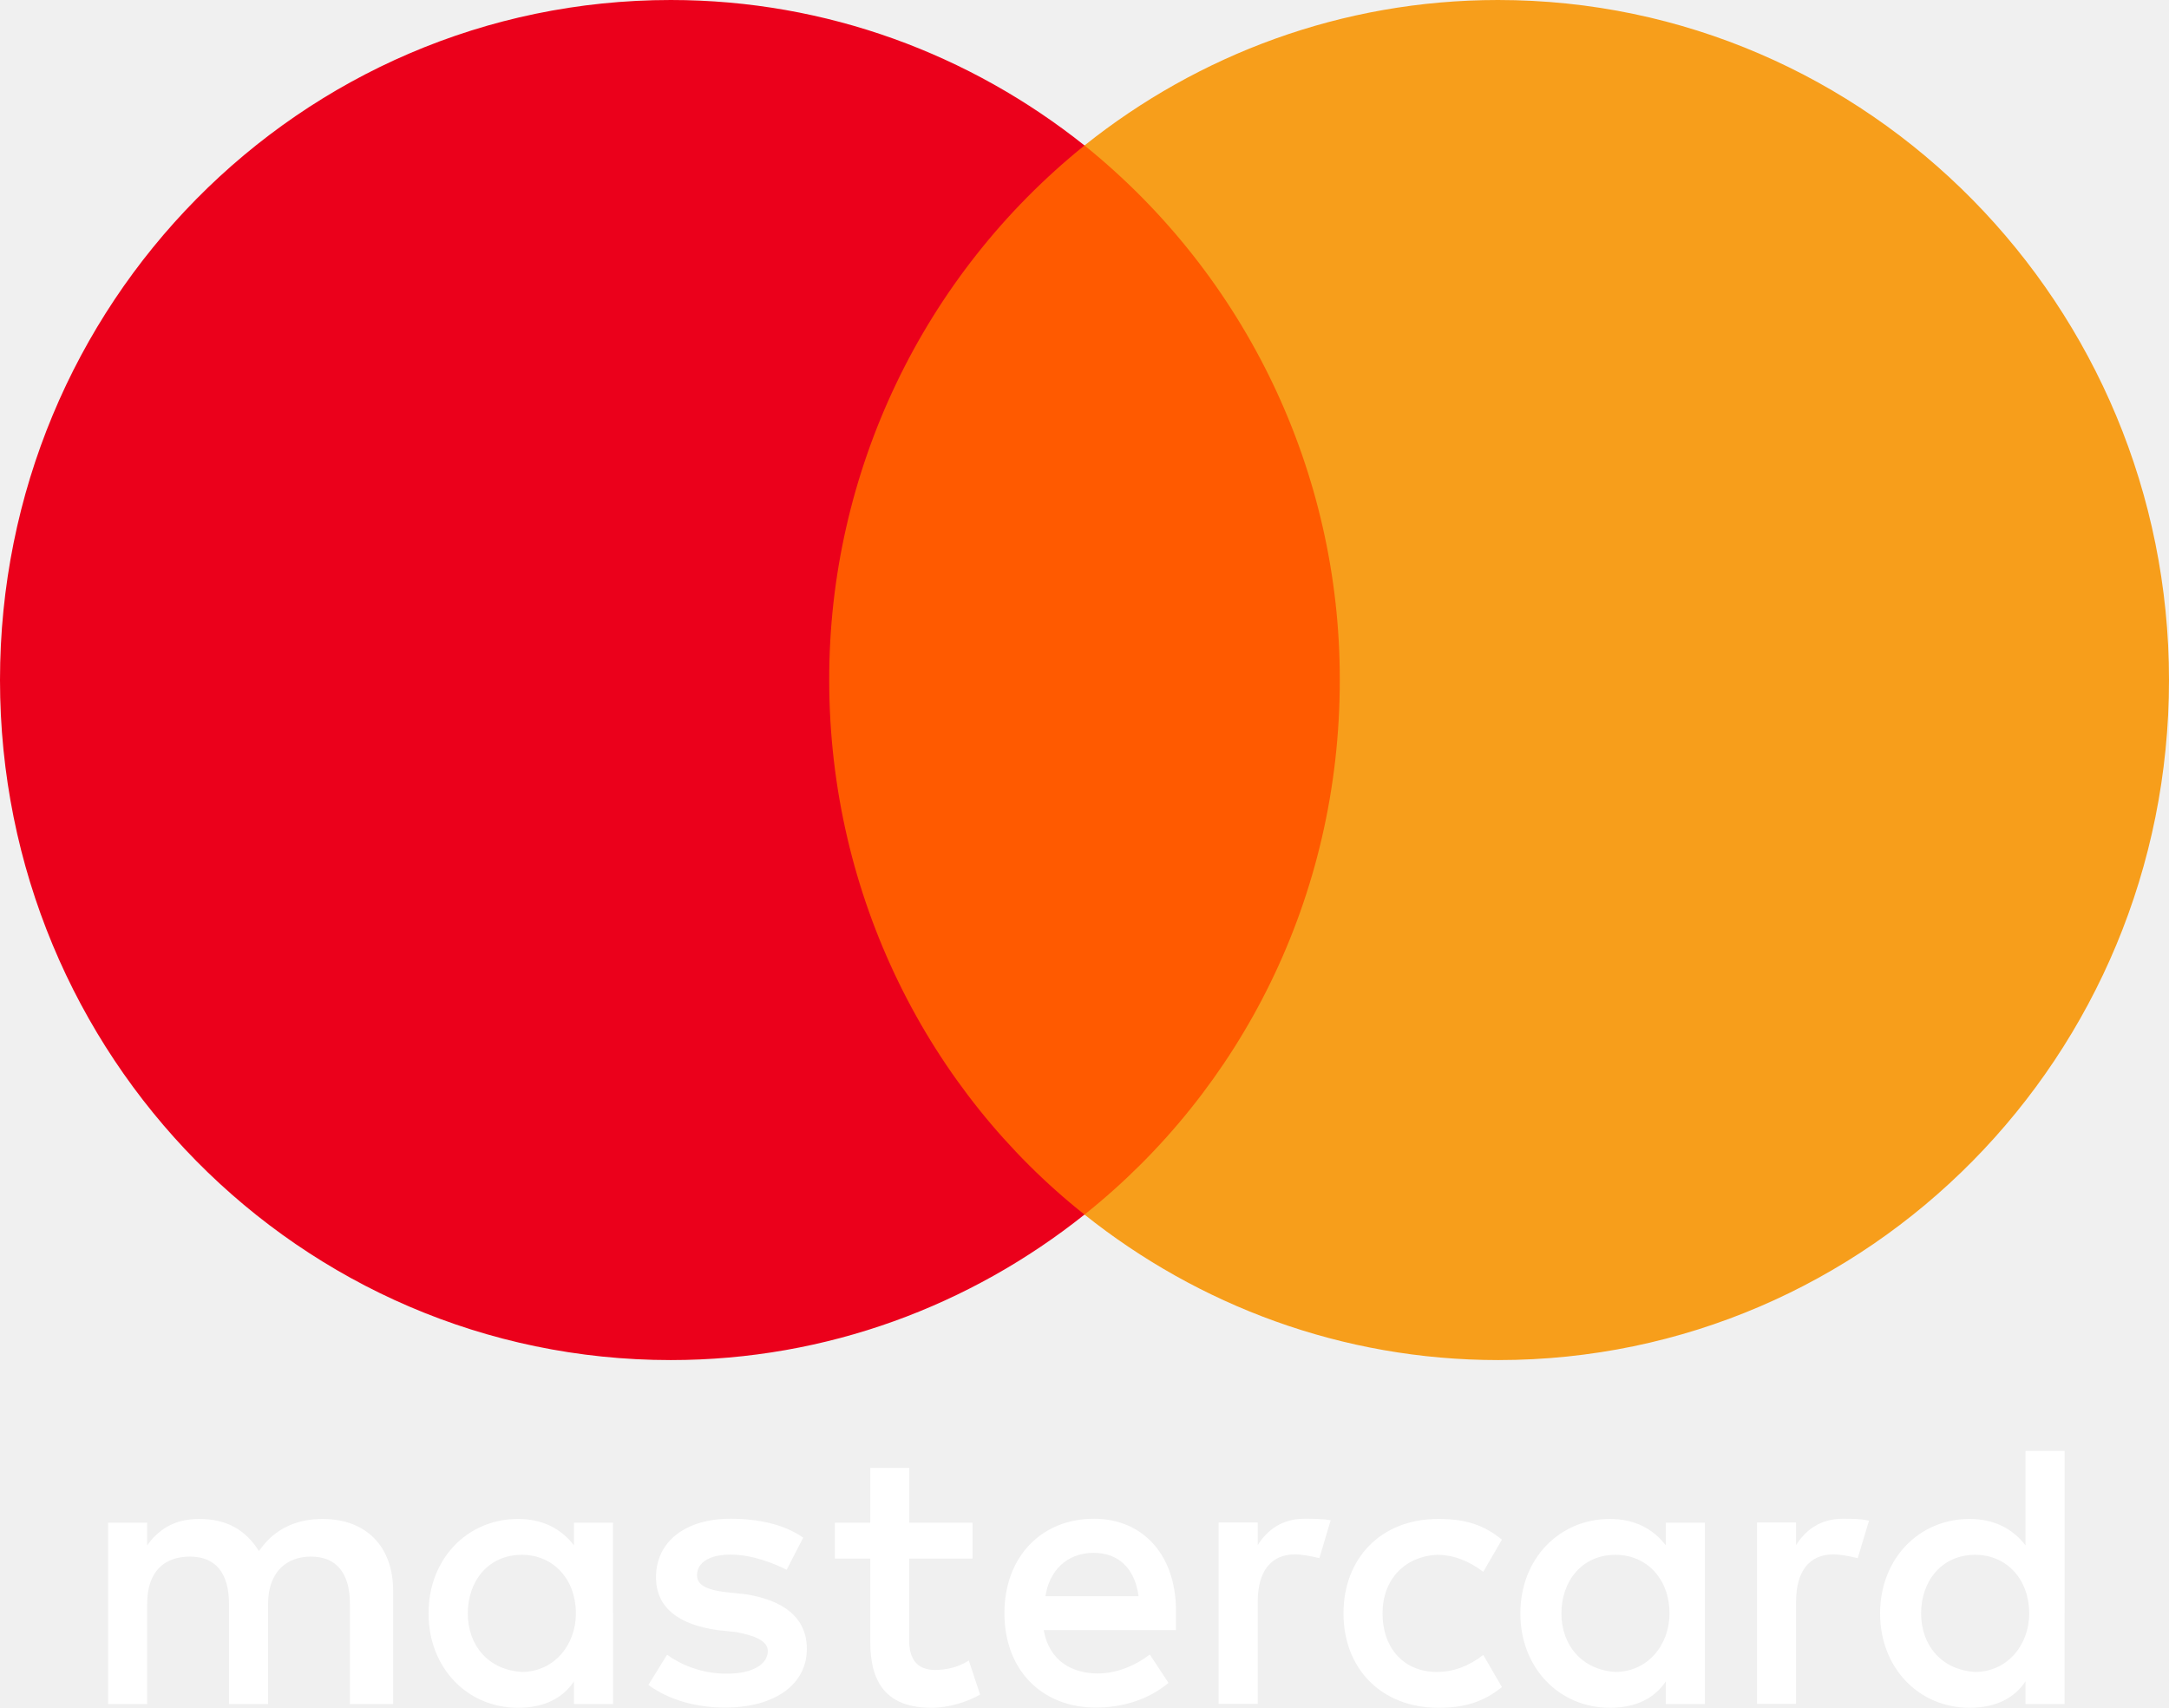
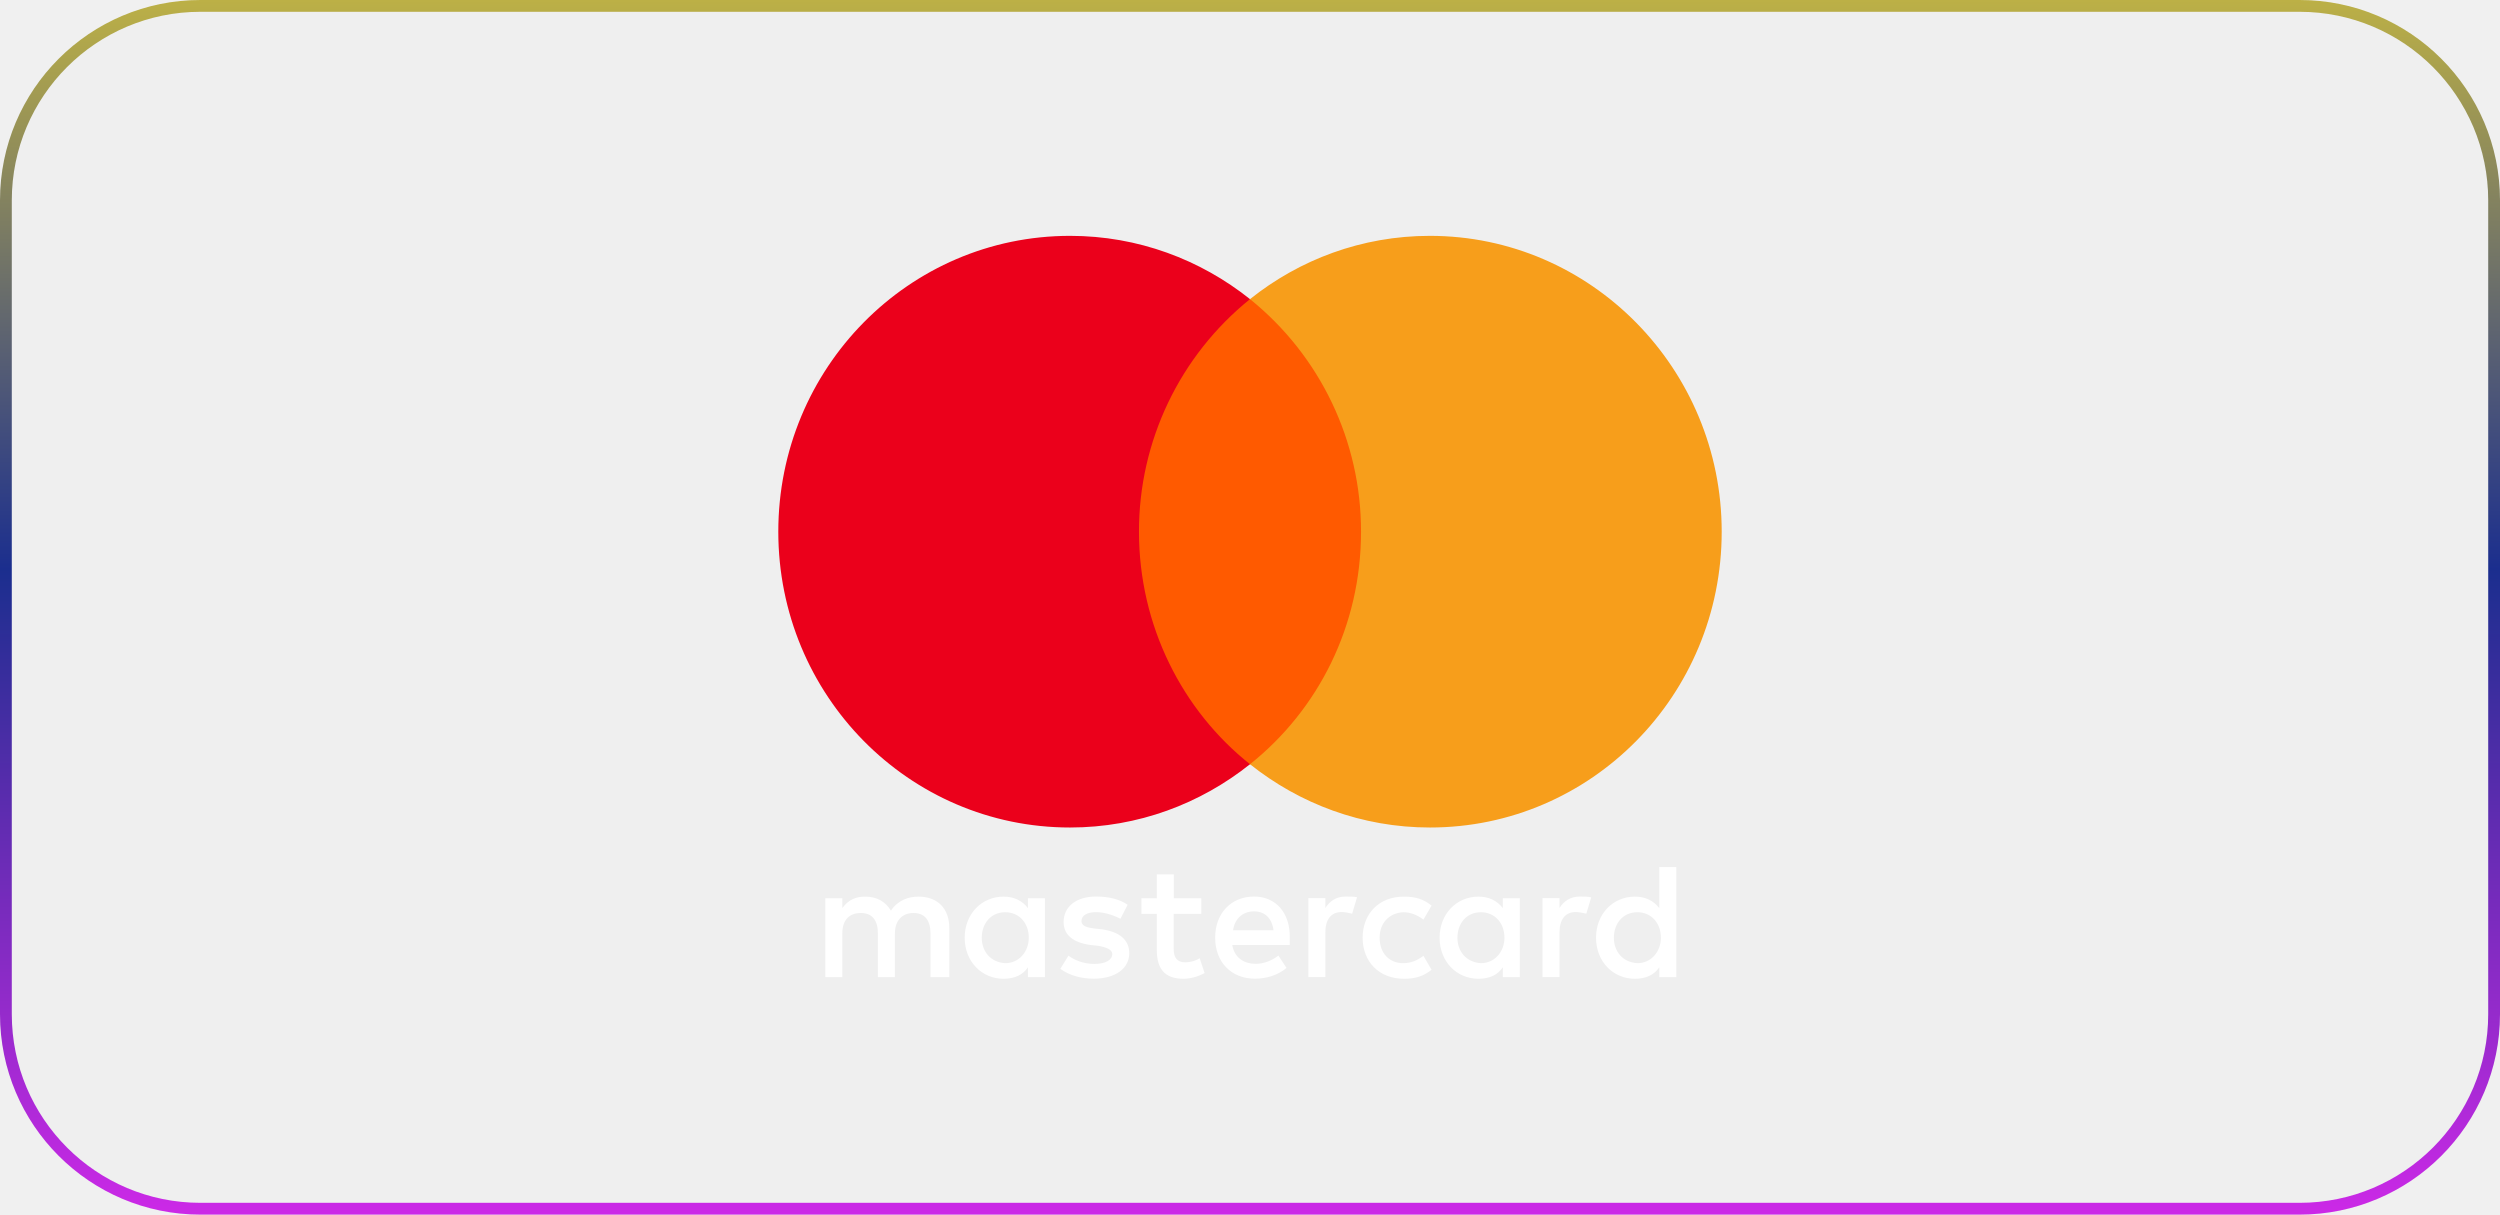
- <svg xmlns="http://www.w3.org/2000/svg" width="80" height="63" fill="none">
-   <g clip-path="url(#a)">
-     <path fill="#fff" d="M14.5 62.862v-4.181c0-1.6-.961-2.647-2.61-2.647-.825 0-1.722.276-2.338 1.186-.48-.764-1.17-1.186-2.202-1.186-.689 0-1.377.211-1.922.974v-.836h-1.44v6.69h1.44v-3.694c0-1.185.617-1.745 1.578-1.745.96 0 1.44.625 1.44 1.745v3.694h1.442v-3.694c0-1.185.688-1.745 1.577-1.745.96 0 1.441.625 1.441 1.745v3.694H14.5Zm21.377-6.69h-2.338v-2.021h-1.441v2.021h-1.305v1.324h1.305v3.068c0 1.535.616 2.436 2.266 2.436.616 0 1.305-.211 1.785-.487l-.416-1.258c-.417.276-.897.349-1.241.349-.689 0-.961-.423-.961-1.113v-2.995h2.338v-1.324h.008Zm12.233-.146c-.824 0-1.377.422-1.72.974v-.836h-1.442v6.69h1.441v-3.767c0-1.112.48-1.746 1.377-1.746.272 0 .617.073.897.138l.416-1.396c-.288-.057-.696-.057-.968-.057Zm-18.486.698c-.689-.487-1.65-.698-2.682-.698-1.65 0-2.747.836-2.747 2.16 0 1.112.825 1.745 2.266 1.948l.689.073c.752.138 1.169.35 1.169.698 0 .487-.553.837-1.514.837-.96 0-1.72-.35-2.201-.699l-.689 1.113c.753.56 1.786.836 2.818.836 1.922 0 3.027-.91 3.027-2.16 0-1.185-.897-1.81-2.266-2.021l-.689-.073c-.616-.073-1.096-.211-1.096-.625 0-.487.48-.764 1.24-.764.825 0 1.65.35 2.066.56l.609-1.185Zm38.342-.698c-.824 0-1.377.422-1.721.974v-.836h-1.441v6.69h1.441v-3.767c0-1.112.48-1.746 1.377-1.746.272 0 .617.073.897.138l.416-1.38c-.28-.073-.688-.073-.969-.073Zm-18.414 3.491c0 2.022 1.377 3.483 3.506 3.483.961 0 1.65-.211 2.338-.763l-.688-1.186c-.553.423-1.097.626-1.722.626-1.169 0-1.993-.837-1.993-2.16 0-1.258.824-2.095 1.993-2.16.617 0 1.17.212 1.722.626l.688-1.186c-.688-.56-1.377-.763-2.338-.763-2.13-.008-3.506 1.462-3.506 3.483Zm13.33 0v-3.345h-1.44v.837c-.481-.626-1.17-.975-2.066-.975-1.858 0-3.3 1.462-3.3 3.483 0 2.022 1.442 3.483 3.3 3.483.96 0 1.649-.35 2.065-.974v.836h1.441v-3.345Zm-5.292 0c0-1.185.753-2.16 1.994-2.16 1.169 0 1.993.91 1.993 2.16 0 1.185-.824 2.16-1.993 2.16-1.233-.073-1.994-.983-1.994-2.16Zm-17.246-3.49c-1.921 0-3.298 1.395-3.298 3.482 0 2.095 1.377 3.483 3.37 3.483.961 0 1.922-.276 2.683-.91l-.69-1.047c-.551.423-1.24.699-1.92.699-.897 0-1.786-.423-1.994-1.6h4.876v-.56c.064-2.151-1.177-3.548-3.027-3.548Zm0 1.258c.897 0 1.514.56 1.65 1.599h-3.435c.136-.901.752-1.6 1.785-1.6Zm35.805 2.232v-5.991h-1.441v3.482c-.48-.625-1.17-.974-2.066-.974-1.857 0-3.298 1.462-3.298 3.483 0 2.022 1.44 3.483 3.298 3.483.96 0 1.65-.35 2.066-.974v.836h1.44v-3.345Zm-5.292 0c0-1.185.752-2.16 1.993-2.16 1.17 0 1.994.91 1.994 2.16 0 1.185-.825 2.16-1.994 2.16-1.24-.073-1.993-.983-1.993-2.16Zm-48.247 0v-3.345H21.17v.837c-.48-.626-1.169-.975-2.066-.975-1.857 0-3.298 1.462-3.298 3.483 0 2.022 1.44 3.483 3.298 3.483.961 0 1.65-.35 2.066-.974v.836h1.441v-3.345Zm-5.356 0c0-1.185.752-2.16 1.993-2.16 1.17 0 1.994.91 1.994 2.16 0 1.185-.825 2.16-1.994 2.16-1.24-.073-1.993-.983-1.993-2.16Z" />
-     <path fill="#FF5A00" d="M50.793 5.366h-21.65v39.44h21.65V5.366Z" />
-     <path fill="#EB001B" d="M30.584 25.086A25.286 25.286 0 0 1 40 5.366C35.805 2.022 30.512 0 24.74 0 11.065 0 0 11.22 0 25.086c0 13.867 11.065 25.087 24.74 25.087 5.772 0 11.065-2.022 15.26-5.367-5.709-4.53-9.416-11.707-9.416-19.72Z" />
-     <path fill="#F79E1B" d="M80 25.086c0 13.867-11.065 25.087-24.74 25.087-5.772 0-11.065-2.022-15.26-5.367 5.773-4.603 9.416-11.707 9.416-19.72A25.286 25.286 0 0 0 40 5.366C44.187 2.022 49.48 0 55.252 0 68.935 0 80 11.293 80 25.086Z" />
+ <svg xmlns="http://www.w3.org/2000/svg" width="212" height="103" fill="none">
+   <g filter="url(#a)">
+     <rect width="212" height="103" fill="#D9D9D9" fill-opacity=".05" rx="17" />
+     <rect width="211" height="102" x=".5" y=".5" stroke="url(#b)" rx="16.5" />
+   </g>
+   <g clip-path="url(#c)">
+     <path fill="#fff" d="M80.5 82.862v-4.181c0-1.6-.961-2.647-2.61-2.647-.825 0-1.722.276-2.338 1.186-.48-.764-1.17-1.186-2.202-1.186-.689 0-1.377.211-1.922.974v-.836h-1.44v6.69h1.44v-3.694c0-1.185.617-1.746 1.578-1.746.96 0 1.44.626 1.44 1.746v3.694h1.442v-3.694c0-1.185.688-1.746 1.577-1.746.96 0 1.441.626 1.441 1.746v3.694H80.5Zm21.377-6.69h-2.338v-2.021h-1.441v2.021h-1.305v1.324h1.305v3.068c0 1.535.616 2.436 2.265 2.436.617 0 1.306-.211 1.786-.487l-.416-1.259c-.417.276-.897.35-1.241.35-.689 0-.961-.423-.961-1.113v-2.995h2.338v-1.324h.008Zm12.233-.146c-.824 0-1.377.422-1.721.974v-.836h-1.441v6.69h1.441v-3.767c0-1.112.48-1.746 1.377-1.746.272 0 .617.073.897.138l.416-1.396c-.288-.057-.696-.057-.969-.057Zm-18.486.698c-.689-.487-1.65-.698-2.682-.698-1.65 0-2.747.836-2.747 2.16 0 1.112.825 1.745 2.266 1.948l.689.073c.752.138 1.169.35 1.169.698 0 .487-.553.837-1.514.837-.96 0-1.72-.35-2.201-.699l-.689 1.113c.753.56 1.786.836 2.818.836 1.922 0 3.027-.91 3.027-2.16 0-1.185-.897-1.81-2.266-2.021l-.689-.073c-.616-.073-1.096-.211-1.096-.625 0-.487.48-.763 1.24-.763.825 0 1.65.349 2.066.56l.609-1.186Zm38.342-.698c-.824 0-1.377.422-1.721.974v-.836h-1.441v6.69h1.441v-3.767c0-1.112.48-1.746 1.377-1.746.272 0 .617.073.897.138l.416-1.38c-.28-.073-.688-.073-.969-.073Zm-18.414 3.491c0 2.022 1.377 3.483 3.506 3.483.961 0 1.65-.211 2.338-.763l-.688-1.185c-.553.422-1.097.625-1.722.625-1.169 0-1.993-.837-1.993-2.16 0-1.258.824-2.094 1.993-2.16.617 0 1.169.212 1.722.626l.688-1.186c-.688-.56-1.377-.763-2.338-.763-2.129-.008-3.506 1.462-3.506 3.483Zm13.33 0v-3.345h-1.441v.837c-.48-.626-1.169-.975-2.066-.975-1.857 0-3.298 1.462-3.298 3.483 0 2.022 1.441 3.483 3.298 3.483.961 0 1.65-.35 2.066-.974v.836h1.441v-3.345Zm-5.292 0c0-1.185.753-2.16 1.994-2.16 1.169 0 1.993.91 1.993 2.16 0 1.185-.824 2.16-1.993 2.16-1.233-.073-1.994-.983-1.994-2.16Zm-17.246-3.49c-1.921 0-3.298 1.395-3.298 3.482 0 2.095 1.377 3.483 3.37 3.483.961 0 1.922-.276 2.682-.91l-.688-1.047c-.553.422-1.241.699-1.922.699-.896 0-1.785-.423-1.993-1.6h4.876v-.56c.064-2.151-1.177-3.548-3.027-3.548Zm0 1.257c.897 0 1.513.56 1.65 1.6h-3.435c.136-.901.752-1.6 1.785-1.6Zm35.805 2.233v-5.991h-1.441v3.483c-.481-.626-1.169-.975-2.066-.975-1.857 0-3.299 1.462-3.299 3.483 0 2.022 1.442 3.483 3.299 3.483.961 0 1.649-.35 2.066-.974v.836h1.441v-3.345Zm-5.292 0c0-1.185.752-2.16 1.993-2.16 1.169 0 1.994.91 1.994 2.16 0 1.185-.825 2.16-1.994 2.16-1.241-.073-1.993-.983-1.993-2.16Zm-48.247 0v-3.345H87.17v.837c-.48-.626-1.169-.975-2.066-.975-1.857 0-3.298 1.462-3.298 3.483 0 2.022 1.44 3.483 3.298 3.483.961 0 1.65-.35 2.066-.974v.836h1.441v-3.345Zm-5.356 0c0-1.185.752-2.16 1.993-2.16 1.17 0 1.994.91 1.994 2.16 0 1.185-.825 2.16-1.994 2.16-1.24-.073-1.993-.983-1.993-2.16Z" />
+     <path fill="#FF5A00" d="M116.793 25.366h-21.65v39.44h21.65v-39.44Z" />
+     <path fill="#EB001B" d="M96.585 45.086A25.285 25.285 0 0 1 106 25.366C101.805 22.021 96.512 20 90.74 20 77.065 20 66 31.22 66 45.086c0 13.867 11.065 25.087 24.74 25.087 5.772 0 11.065-2.022 15.26-5.367-5.709-4.53-9.415-11.707-9.415-19.72Z" />
+     <path fill="#F79E1B" d="M146 45.086c0 13.867-11.065 25.087-24.74 25.087-5.772 0-11.065-2.022-15.26-5.367 5.773-4.603 9.416-11.707 9.416-19.72A25.285 25.285 0 0 0 106 25.366c4.187-3.345 9.48-5.366 15.252-5.366C134.935 20 146 31.293 146 45.086Z" />
  </g>
  <defs>
-     <clipPath id="a">
-       <path fill="#fff" d="M0 0h80v63H0z" />
+     <linearGradient id="b" x1="106" x2="106" y1="0" y2="103" gradientUnits="userSpaceOnUse">
+       <stop stop-color="#BCB046" />
+       <stop offset=".469" stop-color="#1B2E8E" />
+       <stop offset="1" stop-color="#CC29E7" />
+     </linearGradient>
+     <clipPath id="c">
+       <path fill="#fff" d="M66 20h80v63H66z" />
    </clipPath>
+     <filter id="a" width="244" height="135" x="-16" y="-16" color-interpolation-filters="sRGB" filterUnits="userSpaceOnUse">
+       <feFlood flood-opacity="0" result="BackgroundImageFix" />
+       <feGaussianBlur in="BackgroundImageFix" stdDeviation="8" />
+       <feComposite in2="SourceAlpha" operator="in" result="effect1_backgroundBlur_248_70" />
+       <feBlend in="SourceGraphic" in2="effect1_backgroundBlur_248_70" result="shape" />
+     </filter>
  </defs>
</svg>
